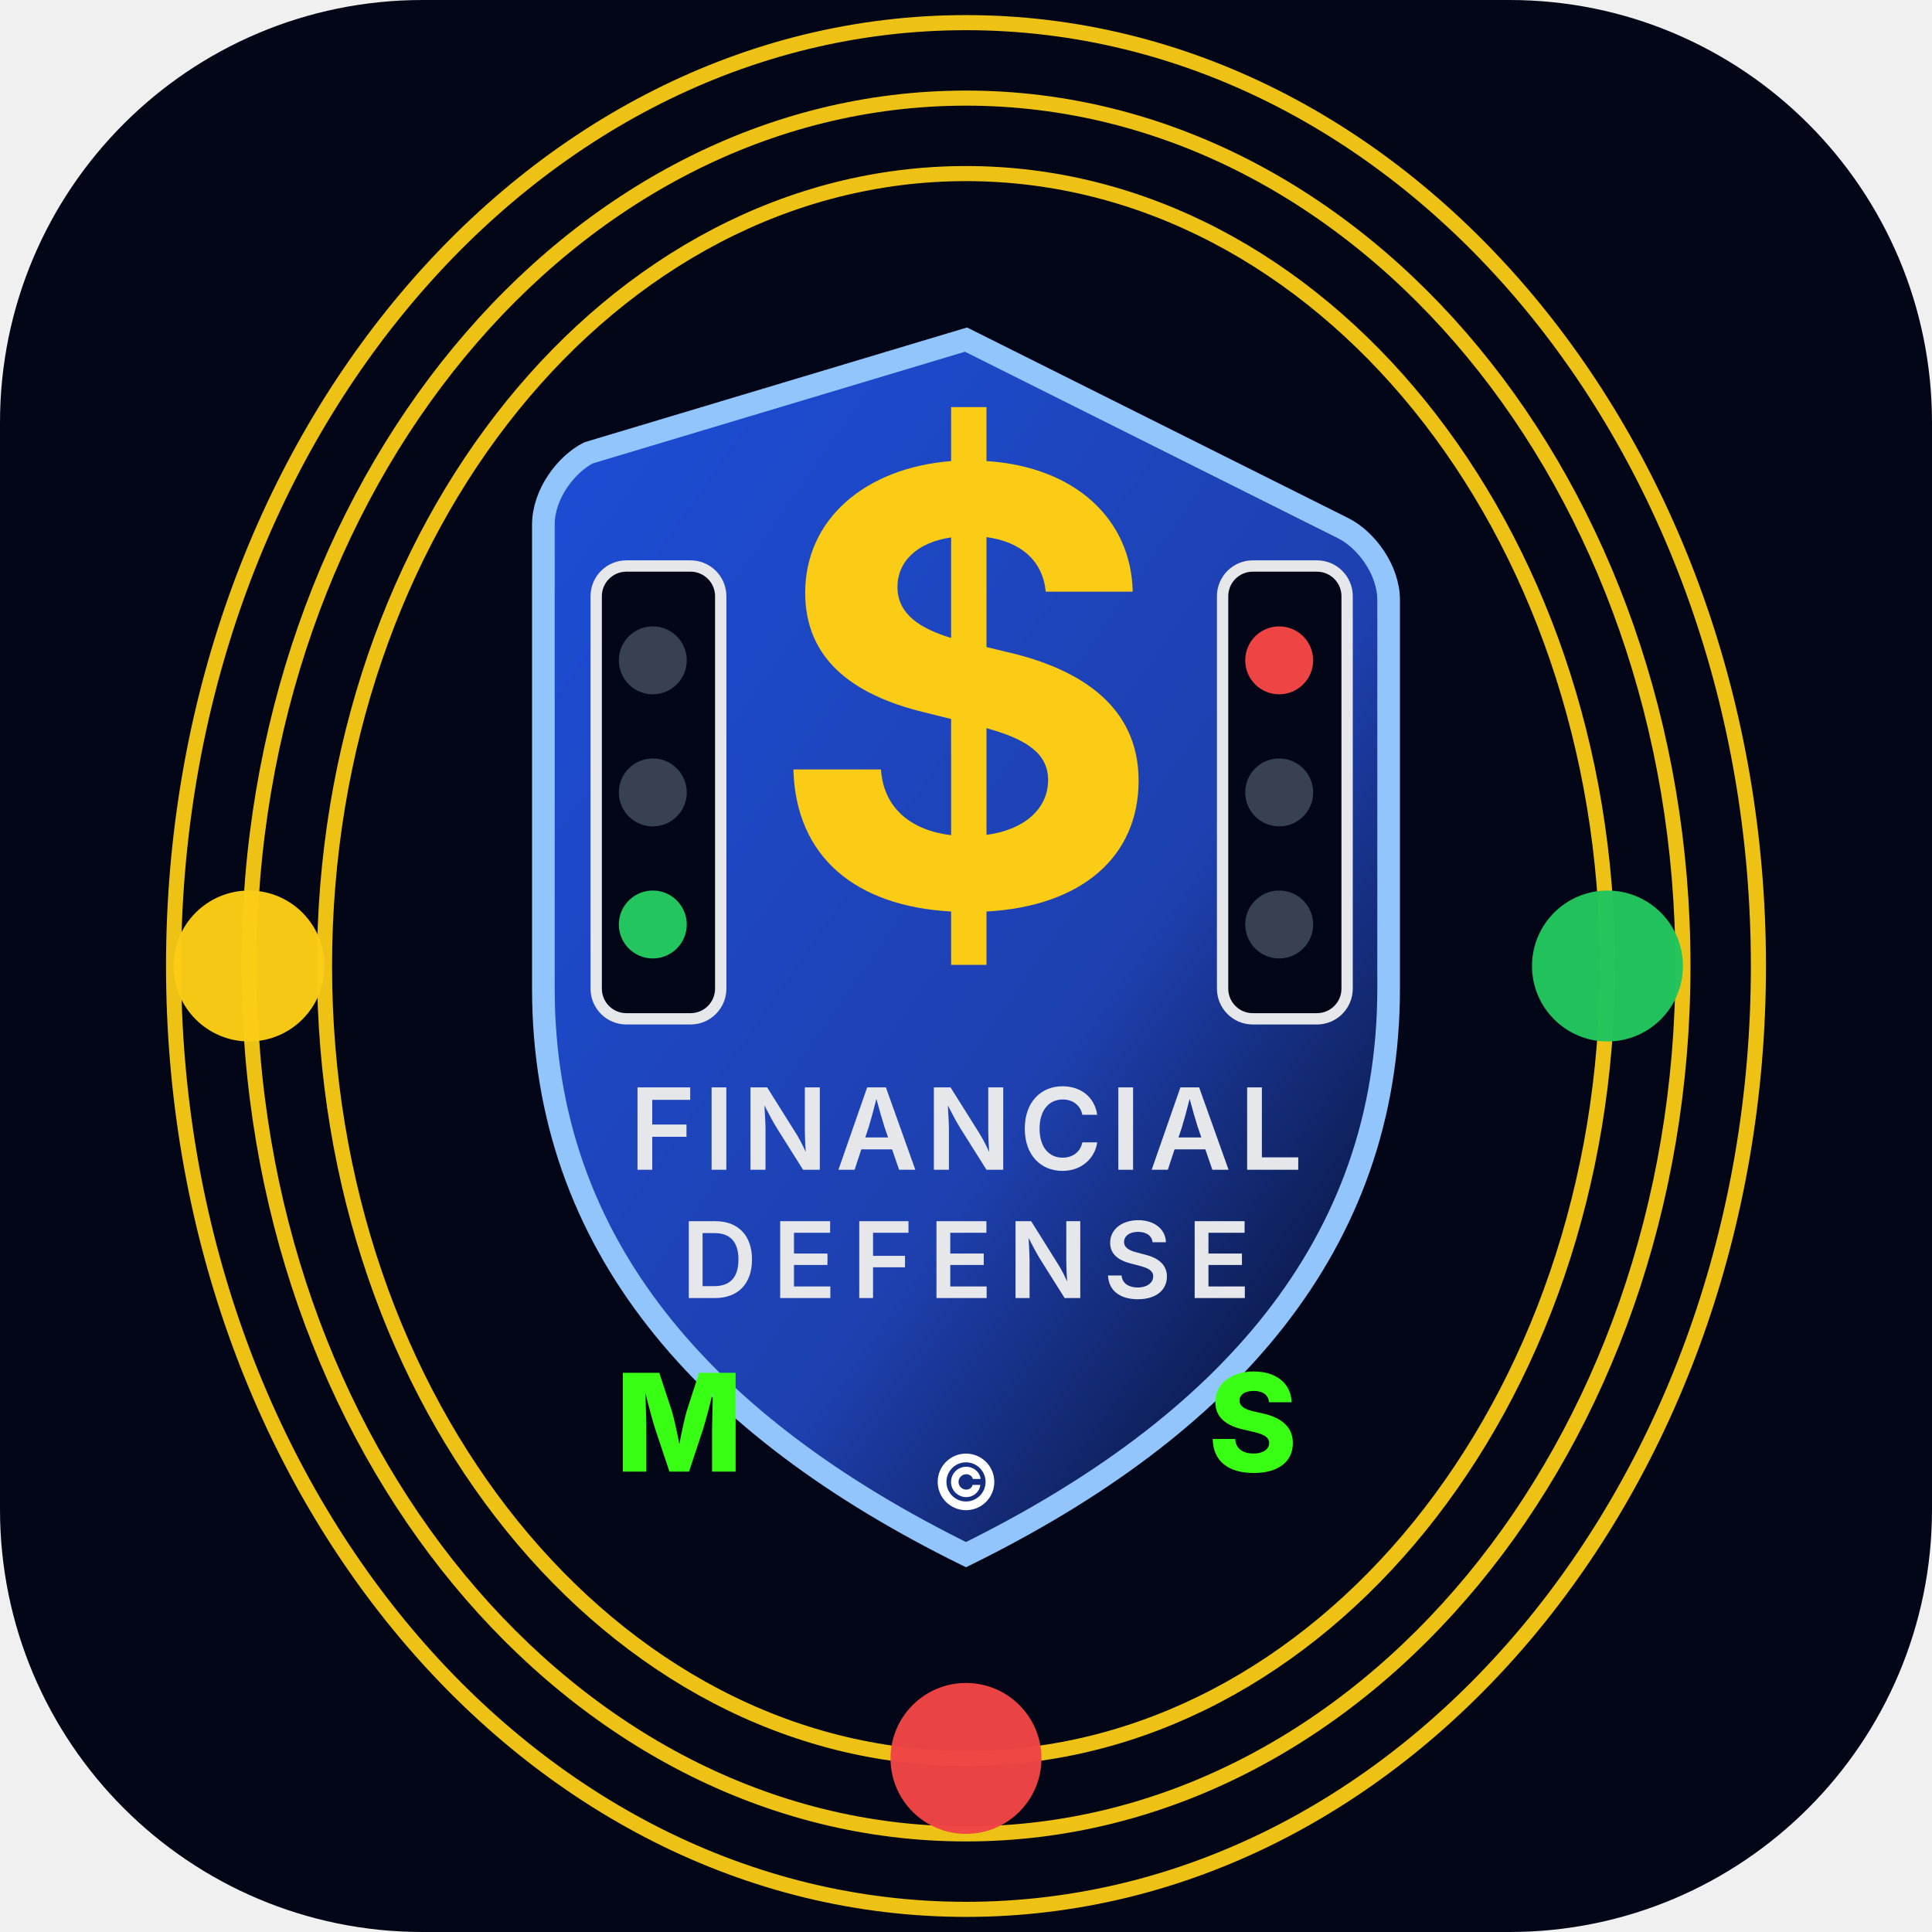
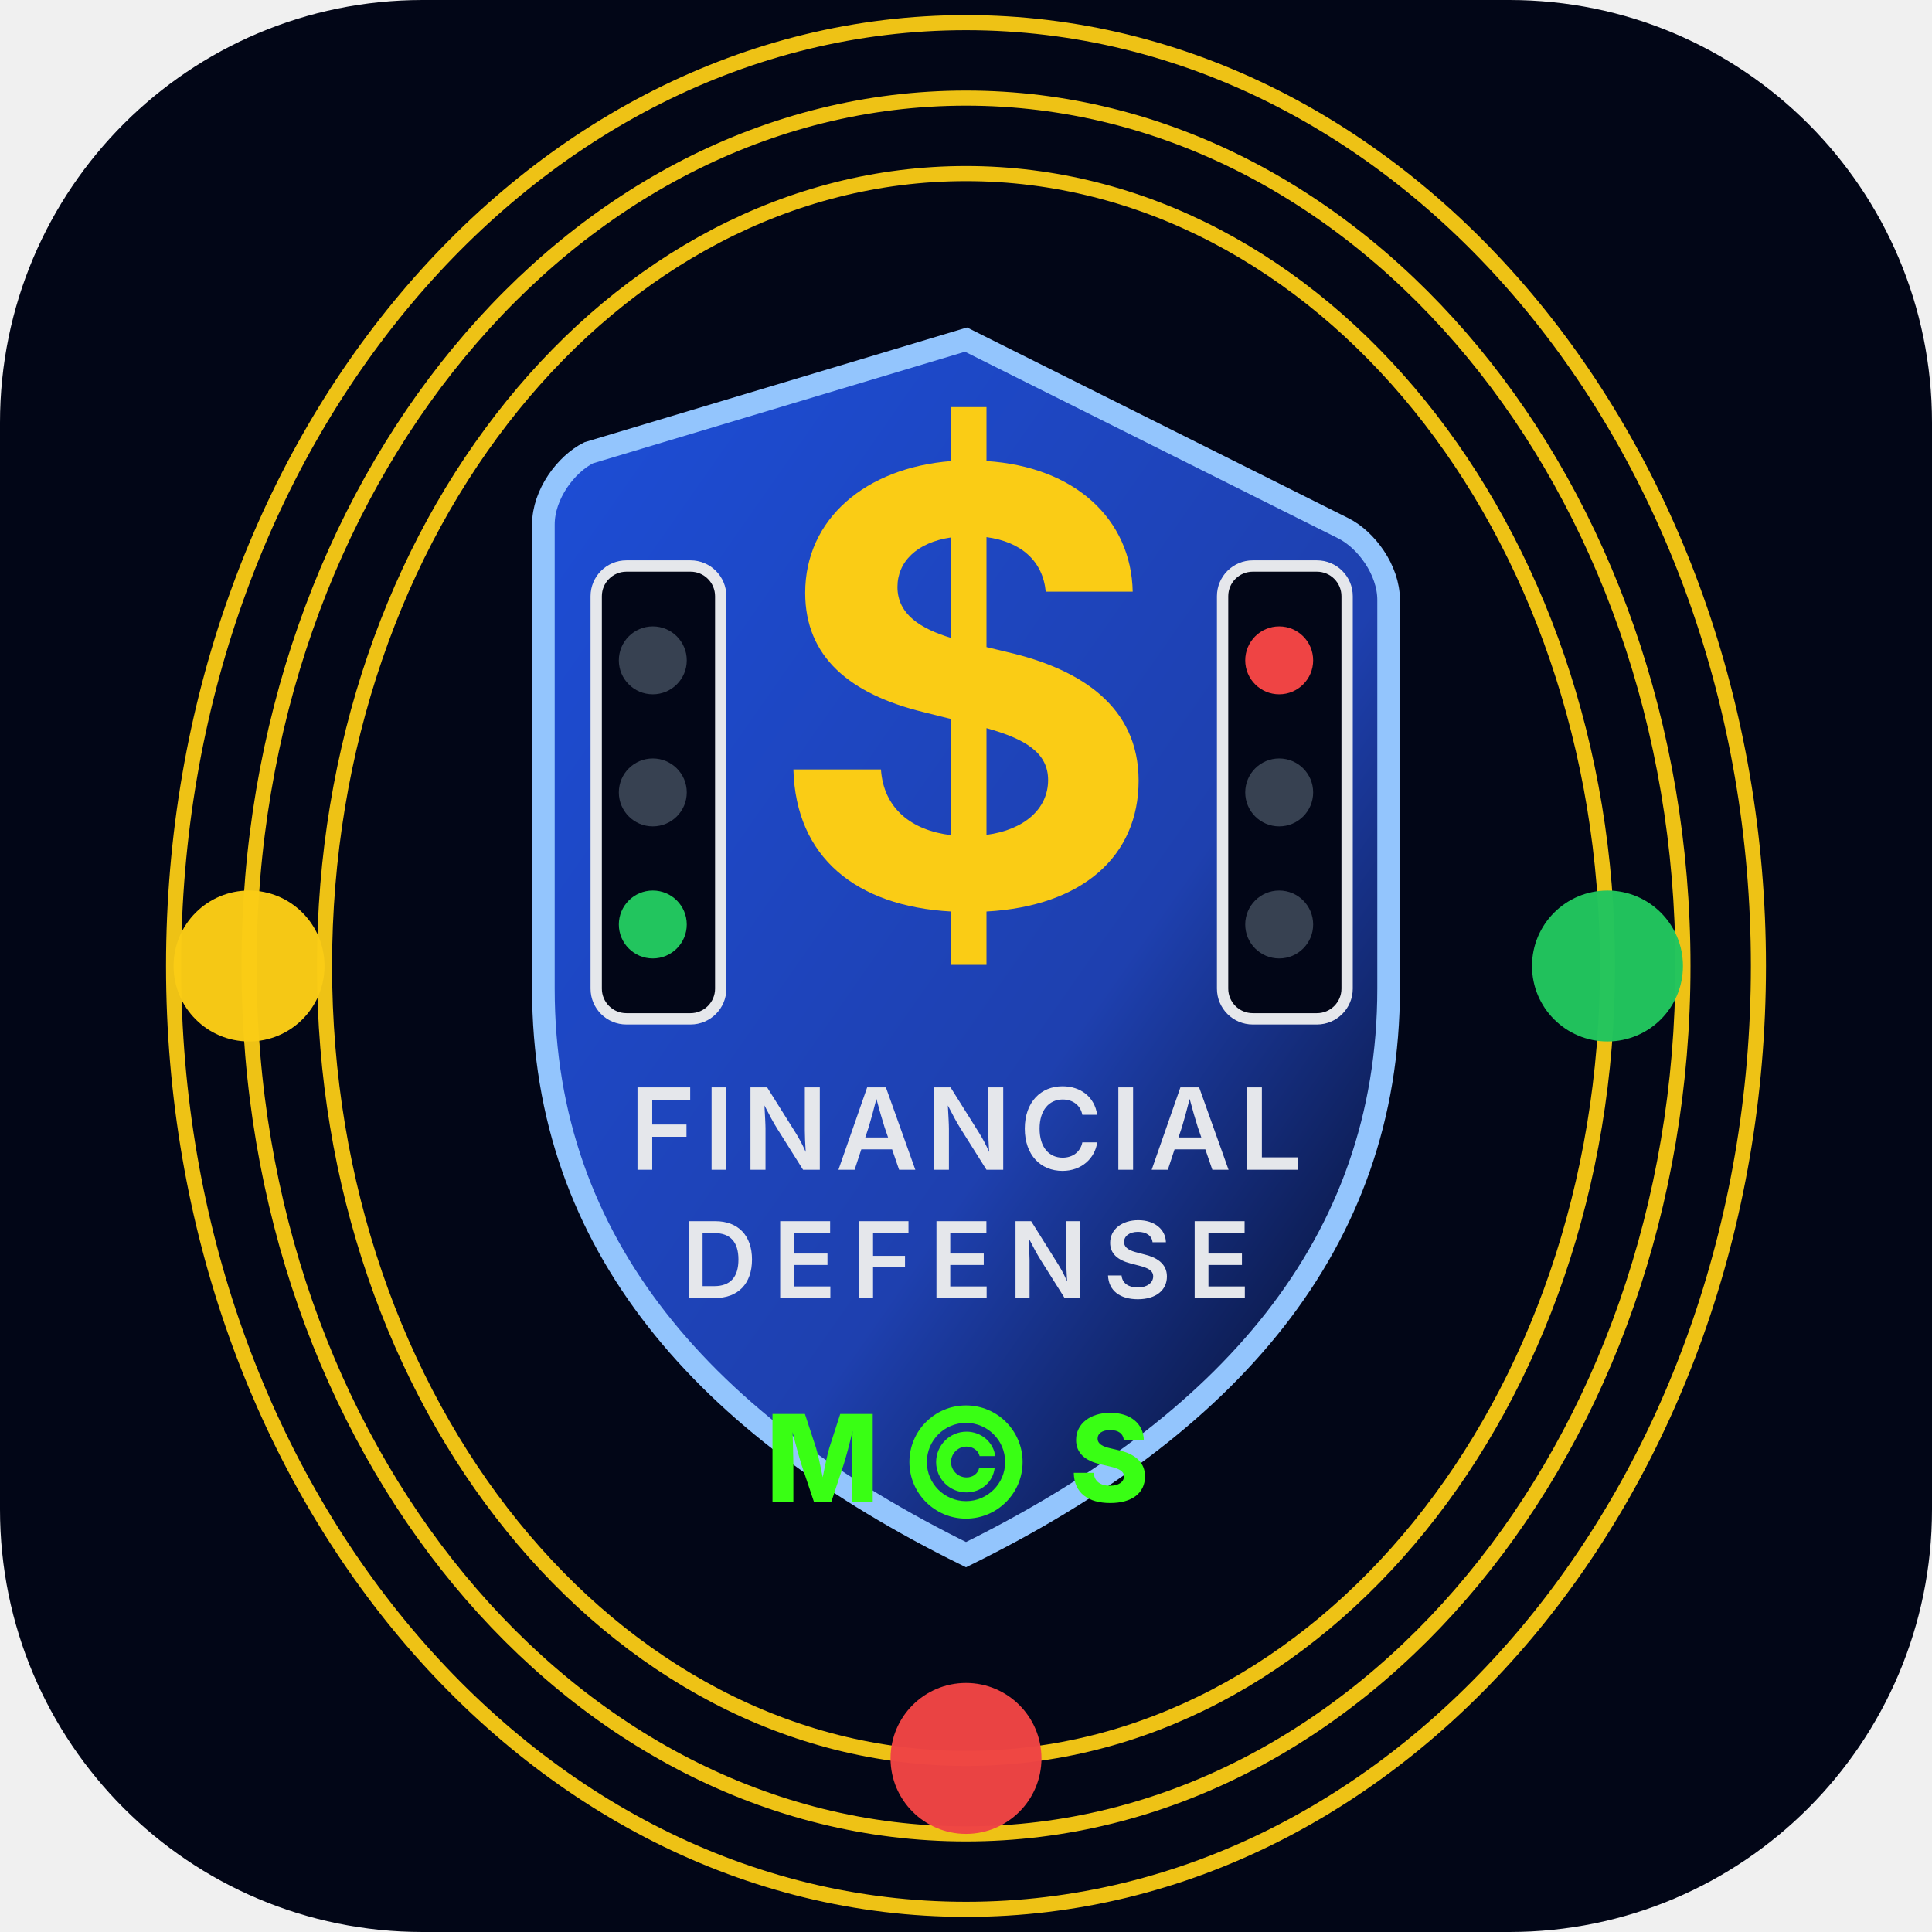
<svg xmlns="http://www.w3.org/2000/svg" width="512" height="512" viewBox="0 0 512 512" role="img" aria-labelledby="title desc">
  <defs>
    <linearGradient id="shieldGrad" x1="0%" y1="0%" x2="100%" y2="100%">
      <stop offset="0%" stop-color="#1d4ed8" />
      <stop offset="60%" stop-color="#1e40af" />
      <stop offset="100%" stop-color="#020617" />
    </linearGradient>
  </defs>
  <rect x="0" y="0" width="512" height="512" rx="112" fill="#020617" />
  <path d="M256 90            L156 120            C150 123 144 131 144 139            V262            C144 330 187 378 256 412            C325 378 368 330 368 262            V159            C368 151 362 143 356 140            Z" fill="url(#shieldGrad)" stroke="#93c5fd" stroke-width="6" />
  <text x="256" y="240" text-anchor="middle" fill="#facc15" font-family="system-ui, -apple-system, BlinkMacSystemFont, 'Segoe UI', sans-serif" font-weight="700" font-size="160">
    $
  </text>
  <g>
    <rect x="158" y="150" width="33" height="120" rx="8" fill="#020617" stroke="#e5e7eb" stroke-width="3" />
    <circle cx="173" cy="175" r="9" fill="#374151" />
    <circle cx="173" cy="210" r="9" fill="#374151" />
    <circle cx="173" cy="245" r="9" fill="#22c55e" />
  </g>
  <g>
    <rect x="324" y="150" width="33" height="120" rx="8" fill="#020617" stroke="#e5e7eb" stroke-width="3" />
    <circle cx="339" cy="175" r="9" fill="#ef4444" />
    <circle cx="339" cy="210" r="9" fill="#374151" />
    <circle cx="339" cy="245" r="9" fill="#374151" />
  </g>
  <text x="256" y="310" text-anchor="middle" fill="#e5e7eb" font-family="system-ui, -apple-system, BlinkMacSystemFont, 'Segoe UI', sans-serif" font-weight="600" font-size="30" letter-spacing="2">
    FINANCIAL
  </text>
  <text x="256" y="344" text-anchor="middle" fill="#e5e7eb" font-family="system-ui, -apple-system, BlinkMacSystemFont, 'Segoe UI', sans-serif" font-weight="600" font-size="28" letter-spacing="4">
    DEFENSE
  </text>
-   <text x="256" y="400" text-anchor="middle" fill="#ffffff" font-family="system-ui, -apple-system, BlinkMacSystemFont, 'Segoe UI', sans-serif" font-weight="700" font-size="20">
+   <text x="218" y="398" text-anchor="middle" fill="#39ff14" font-family="system-ui, -apple-system, BlinkMacSystemFont, 'Segoe UI', sans-serif" font-weight="800" font-size="32">
+     M
+   </text>
+   <text x="256" y="402" text-anchor="middle" fill="#39ff14" font-family="system-ui, -apple-system, BlinkMacSystemFont, 'Segoe UI', sans-serif" font-weight="700" font-size="40">
    ©
  </text>
-   <text x="180" y="390" text-anchor="middle" fill="#39ff14" font-family="system-ui, -apple-system, BlinkMacSystemFont, 'Segoe UI', sans-serif" font-weight="800" font-size="36">
-     M
-   </text>
-   <text x="332" y="390" text-anchor="middle" fill="#39ff14" font-family="system-ui, -apple-system, BlinkMacSystemFont, 'Segoe UI', sans-serif" font-weight="800" font-size="36">
+   <text x="294" y="398" text-anchor="middle" fill="#39ff14" font-family="system-ui, -apple-system, BlinkMacSystemFont, 'Segoe UI', sans-serif" font-weight="800" font-size="32">
    S
  </text>
  <g fill="none" stroke="#facc15" stroke-width="4" opacity="0.95">
    <ellipse cx="256" cy="256" rx="170" ry="210" />
    <ellipse cx="256" cy="256" rx="190" ry="230" />
    <ellipse cx="256" cy="256" rx="210" ry="250" />
  </g>
  <g opacity="0.98">
    <circle cx="426" cy="256" r="20" fill="#22c55e" />
    <circle cx="66" cy="256" r="20" fill="#facc15" />
    <circle cx="256" cy="466" r="20" fill="#ef4444" />
  </g>
</svg>
